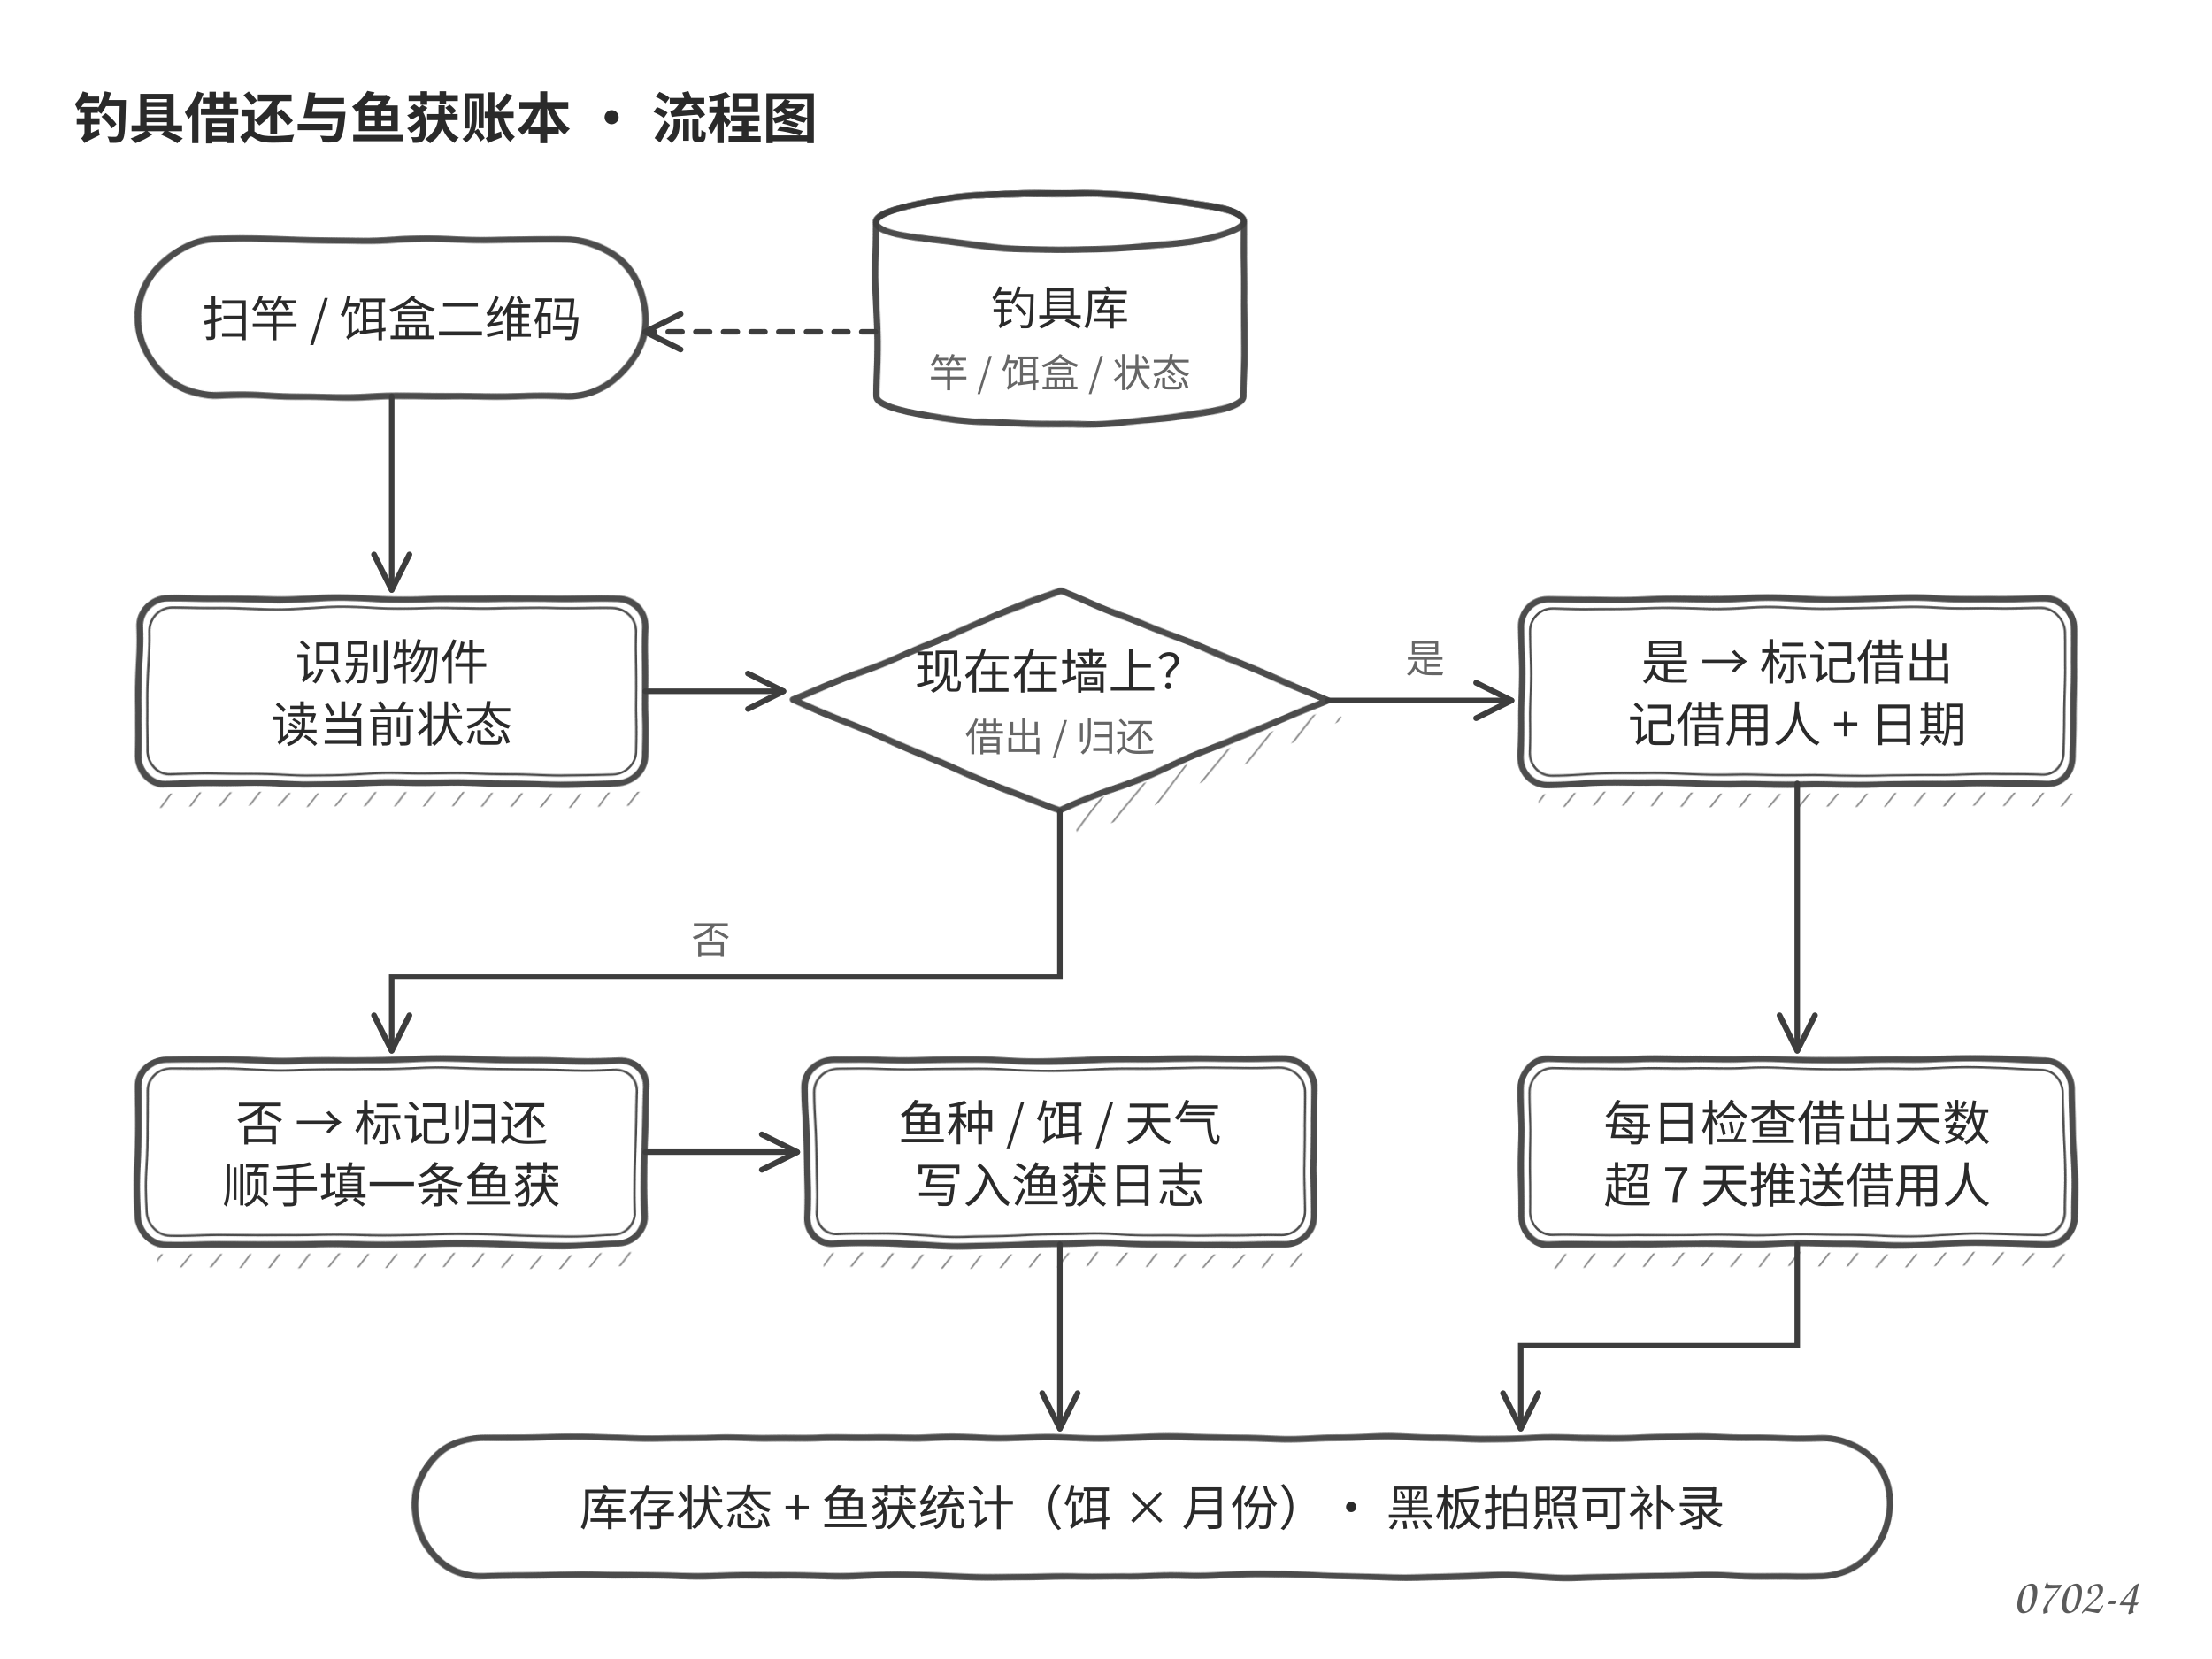
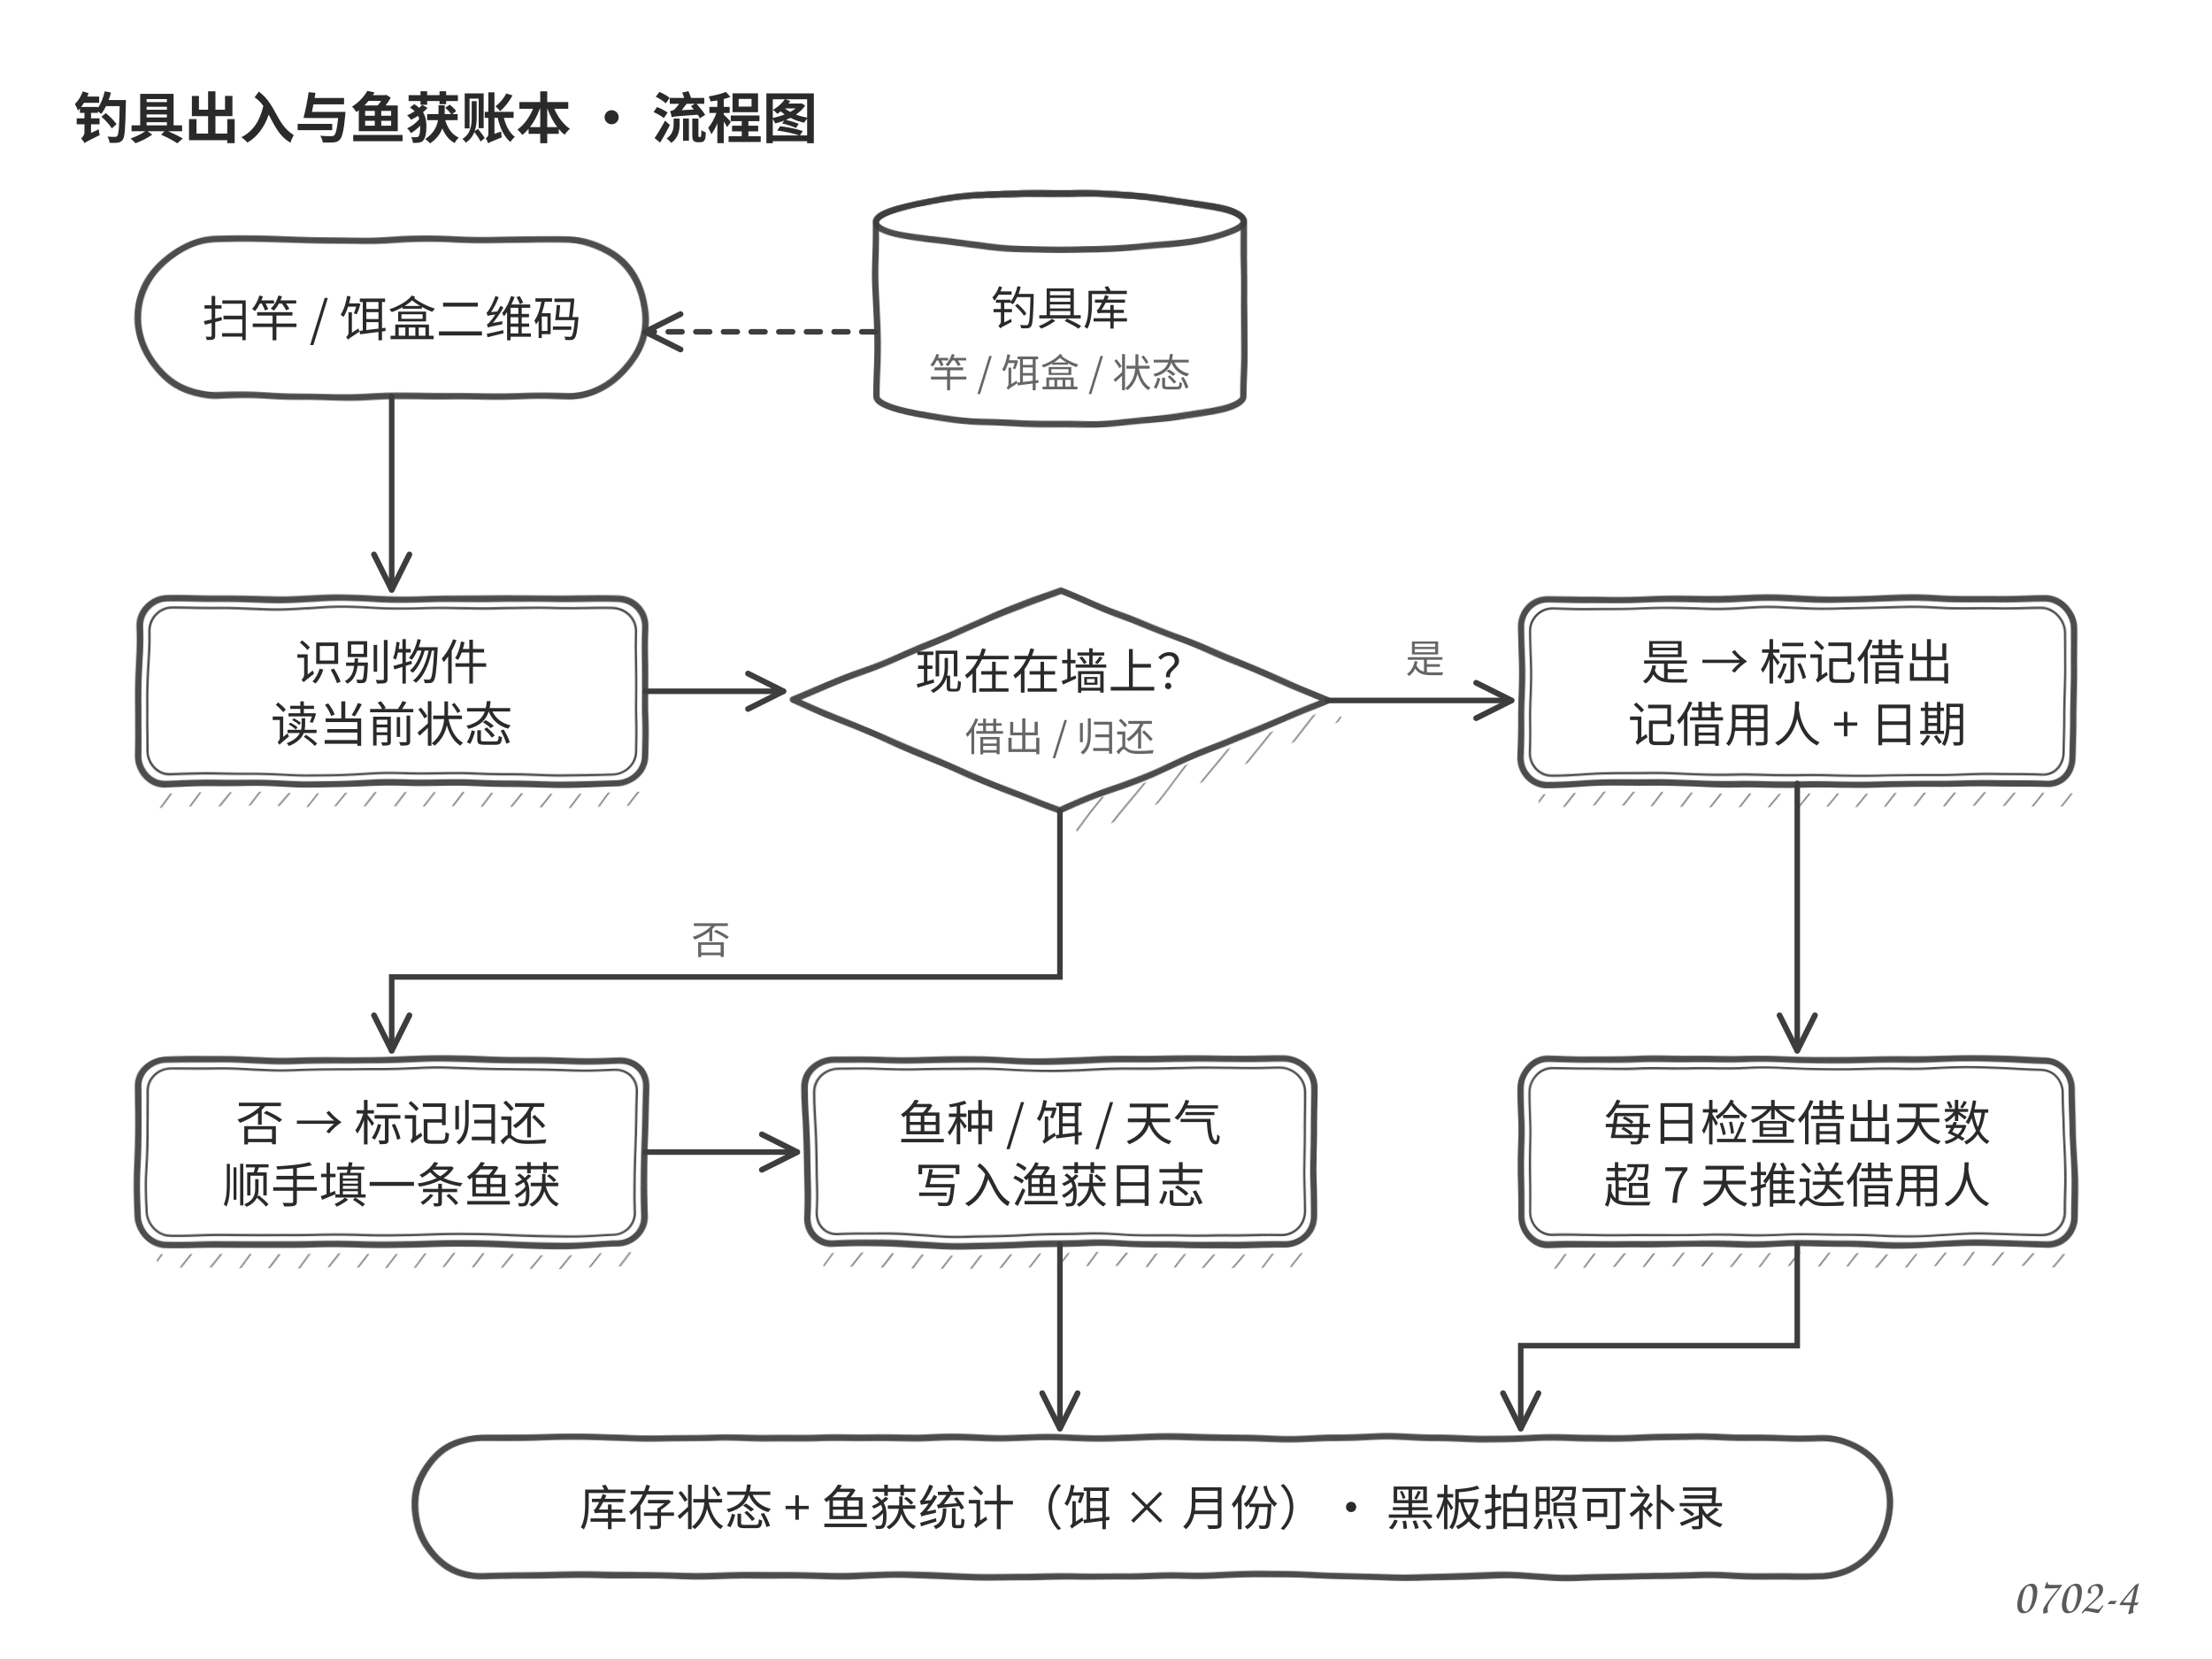
<svg xmlns="http://www.w3.org/2000/svg" viewBox="0 0 480 360" width="480" height="360" font-family="'Noto Sans SC','PingFang SC','Noto Sans CJK SC',sans-serif">
  <defs>
    <filter id="p0702-4-pencil" x="-5%" y="-5%" width="110%" height="110%">
      <feTurbulence type="fractalNoise" baseFrequency="0.045" numOctaves="2" seed="6" result="n" />
      <feDisplacementMap in="SourceGraphic" in2="n" scale="1.4" xChannelSelector="R" yChannelSelector="G" />
    </filter>
    <pattern id="p0702-4-shade" width="5" height="5" patternUnits="userSpaceOnUse" patternTransform="rotate(38)">
      <line x1="0" y1="0" x2="0" y2="5" stroke="#6b6b6b" stroke-width="0.7" stroke-opacity="0.8" />
    </pattern>
    <marker id="p0702-4-arrow" viewBox="0 0 10 10" refX="9" refY="5" markerWidth="8" markerHeight="8" orient="auto-start-reverse">
      <path d="M1 1 L9 5 L1 9" fill="none" stroke="#3d3d3d" stroke-width="1.3" stroke-linecap="round" stroke-linejoin="round" />
    </marker>
  </defs>
-   <text x="16" y="30" font-weight="700" font-size="12" fill="#2a2a2a">钓具借还与鱼获账本 · 流程图</text>
+   <text x="16" y="30" font-weight="700" font-size="12" fill="#2a2a2a">钓具出入与鱼获账本 · 流程图</text>
  <g filter="url(#p0702-4-pencil)" stroke="#3d3d3d" fill="none" stroke-linecap="round" stroke-linejoin="round" stroke-width="1.4" stroke-opacity="0.92">
    <rect x="30" y="52" width="110" height="34" rx="17" />
    <path d="M190 48 a40 6 0 0 1 80 0 v38 a40 6 0 0 1 -80 0 Z" />
    <ellipse cx="230" cy="48" rx="40" ry="6" />
    <rect x="30" y="130" width="110" height="40" rx="6" />
    <rect x="32" y="132" width="106" height="36" rx="5" stroke-width="0.5" />
    <path d="M230 128 l58 24 l-58 24 l-58 -24 Z" />
    <rect x="330" y="130" width="120" height="40" rx="6" />
    <rect x="332" y="132" width="116" height="36" rx="5" stroke-width="0.5" />
    <rect x="30" y="230" width="110" height="40" rx="6" />
    <rect x="32" y="232" width="106" height="36" rx="5" stroke-width="0.5" />
    <rect x="175" y="230" width="110" height="40" rx="6" />
    <rect x="177" y="232" width="106" height="36" rx="5" stroke-width="0.5" />
    <rect x="330" y="230" width="120" height="40" rx="6" />
    <rect x="332" y="232" width="116" height="36" rx="5" stroke-width="0.5" />
    <rect x="90" y="312" width="320" height="30" rx="15" />
    <path d="M34 172 h106 v3 h-106 Z M232 176 l56 -22 l4 2 l-58 26 Z M334 172 h116 v3 h-116 Z M34 272 h106 v3 h-106 Z M179 272 h106 v3 h-106 Z M334 272 h116 v3 h-116 Z" fill="url(#p0702-4-shade)" stroke="none" />
  </g>
  <g stroke="#3d3d3d" stroke-width="1.2" fill="none" marker-end="url(#p0702-4-arrow)" stroke-linecap="round">
    <path d="M85 86 V128" />
    <path d="M190 72 Q160 72 140 72" stroke-dasharray="3 3" />
    <path d="M140 150 H170" />
    <path d="M288 152 H328" />
    <path d="M230 176 V212 H85 V228" />
    <path d="M390 170 V228" />
    <path d="M140 250 H173" />
    <path d="M230 270 V310" />
    <path d="M390 270 V292 H330 V310" />
  </g>
  <g font-size="10.5" fill="#2a2a2a" text-anchor="middle">
    <text x="85" y="73">扫竿 / 饵盒二维码</text>
    <text x="230" y="70.5" font-size="10">钓具库</text>
    <text x="230" y="84" font-size="8.5" fill="#666">竿 / 饵盒 / 状态</text>
    <text x="85" y="147.5">识别物件</text>
    <text x="85" y="161">读当前状态</text>
    <text x="230" y="149.5">现在在墙上？</text>
    <text x="230" y="163" font-size="8.5" fill="#666">借出 / 归还</text>
    <text x="390" y="147.5">是 → 标记借出</text>
    <text x="390" y="161">记借用人 + 日期</text>
    <text x="85" y="247.5">否 → 标记归还</text>
    <text x="85" y="261">顺手填一条鱼获</text>
    <text x="230" y="247.5">鱼种 / 饵 / 天气</text>
    <text x="230" y="261">写入渔获日志</text>
    <text x="390" y="247.5">每日检查借出天数</text>
    <text x="390" y="261">超 7 天推送借用人</text>
    <text x="250" y="331">库存状态 + 鱼获统计（饵 × 月份）· 黑板拍照可补录</text>
  </g>
  <g font-size="8.5" fill="#666">
    <text x="305" y="146">是</text>
    <text x="150" y="207">否</text>
  </g>
  <text x="464" y="350" text-anchor="end" font-family="'Long Cang','Kaiti SC',cursive" font-size="11" fill="#5a5a5a">0702-4</text>
</svg>
